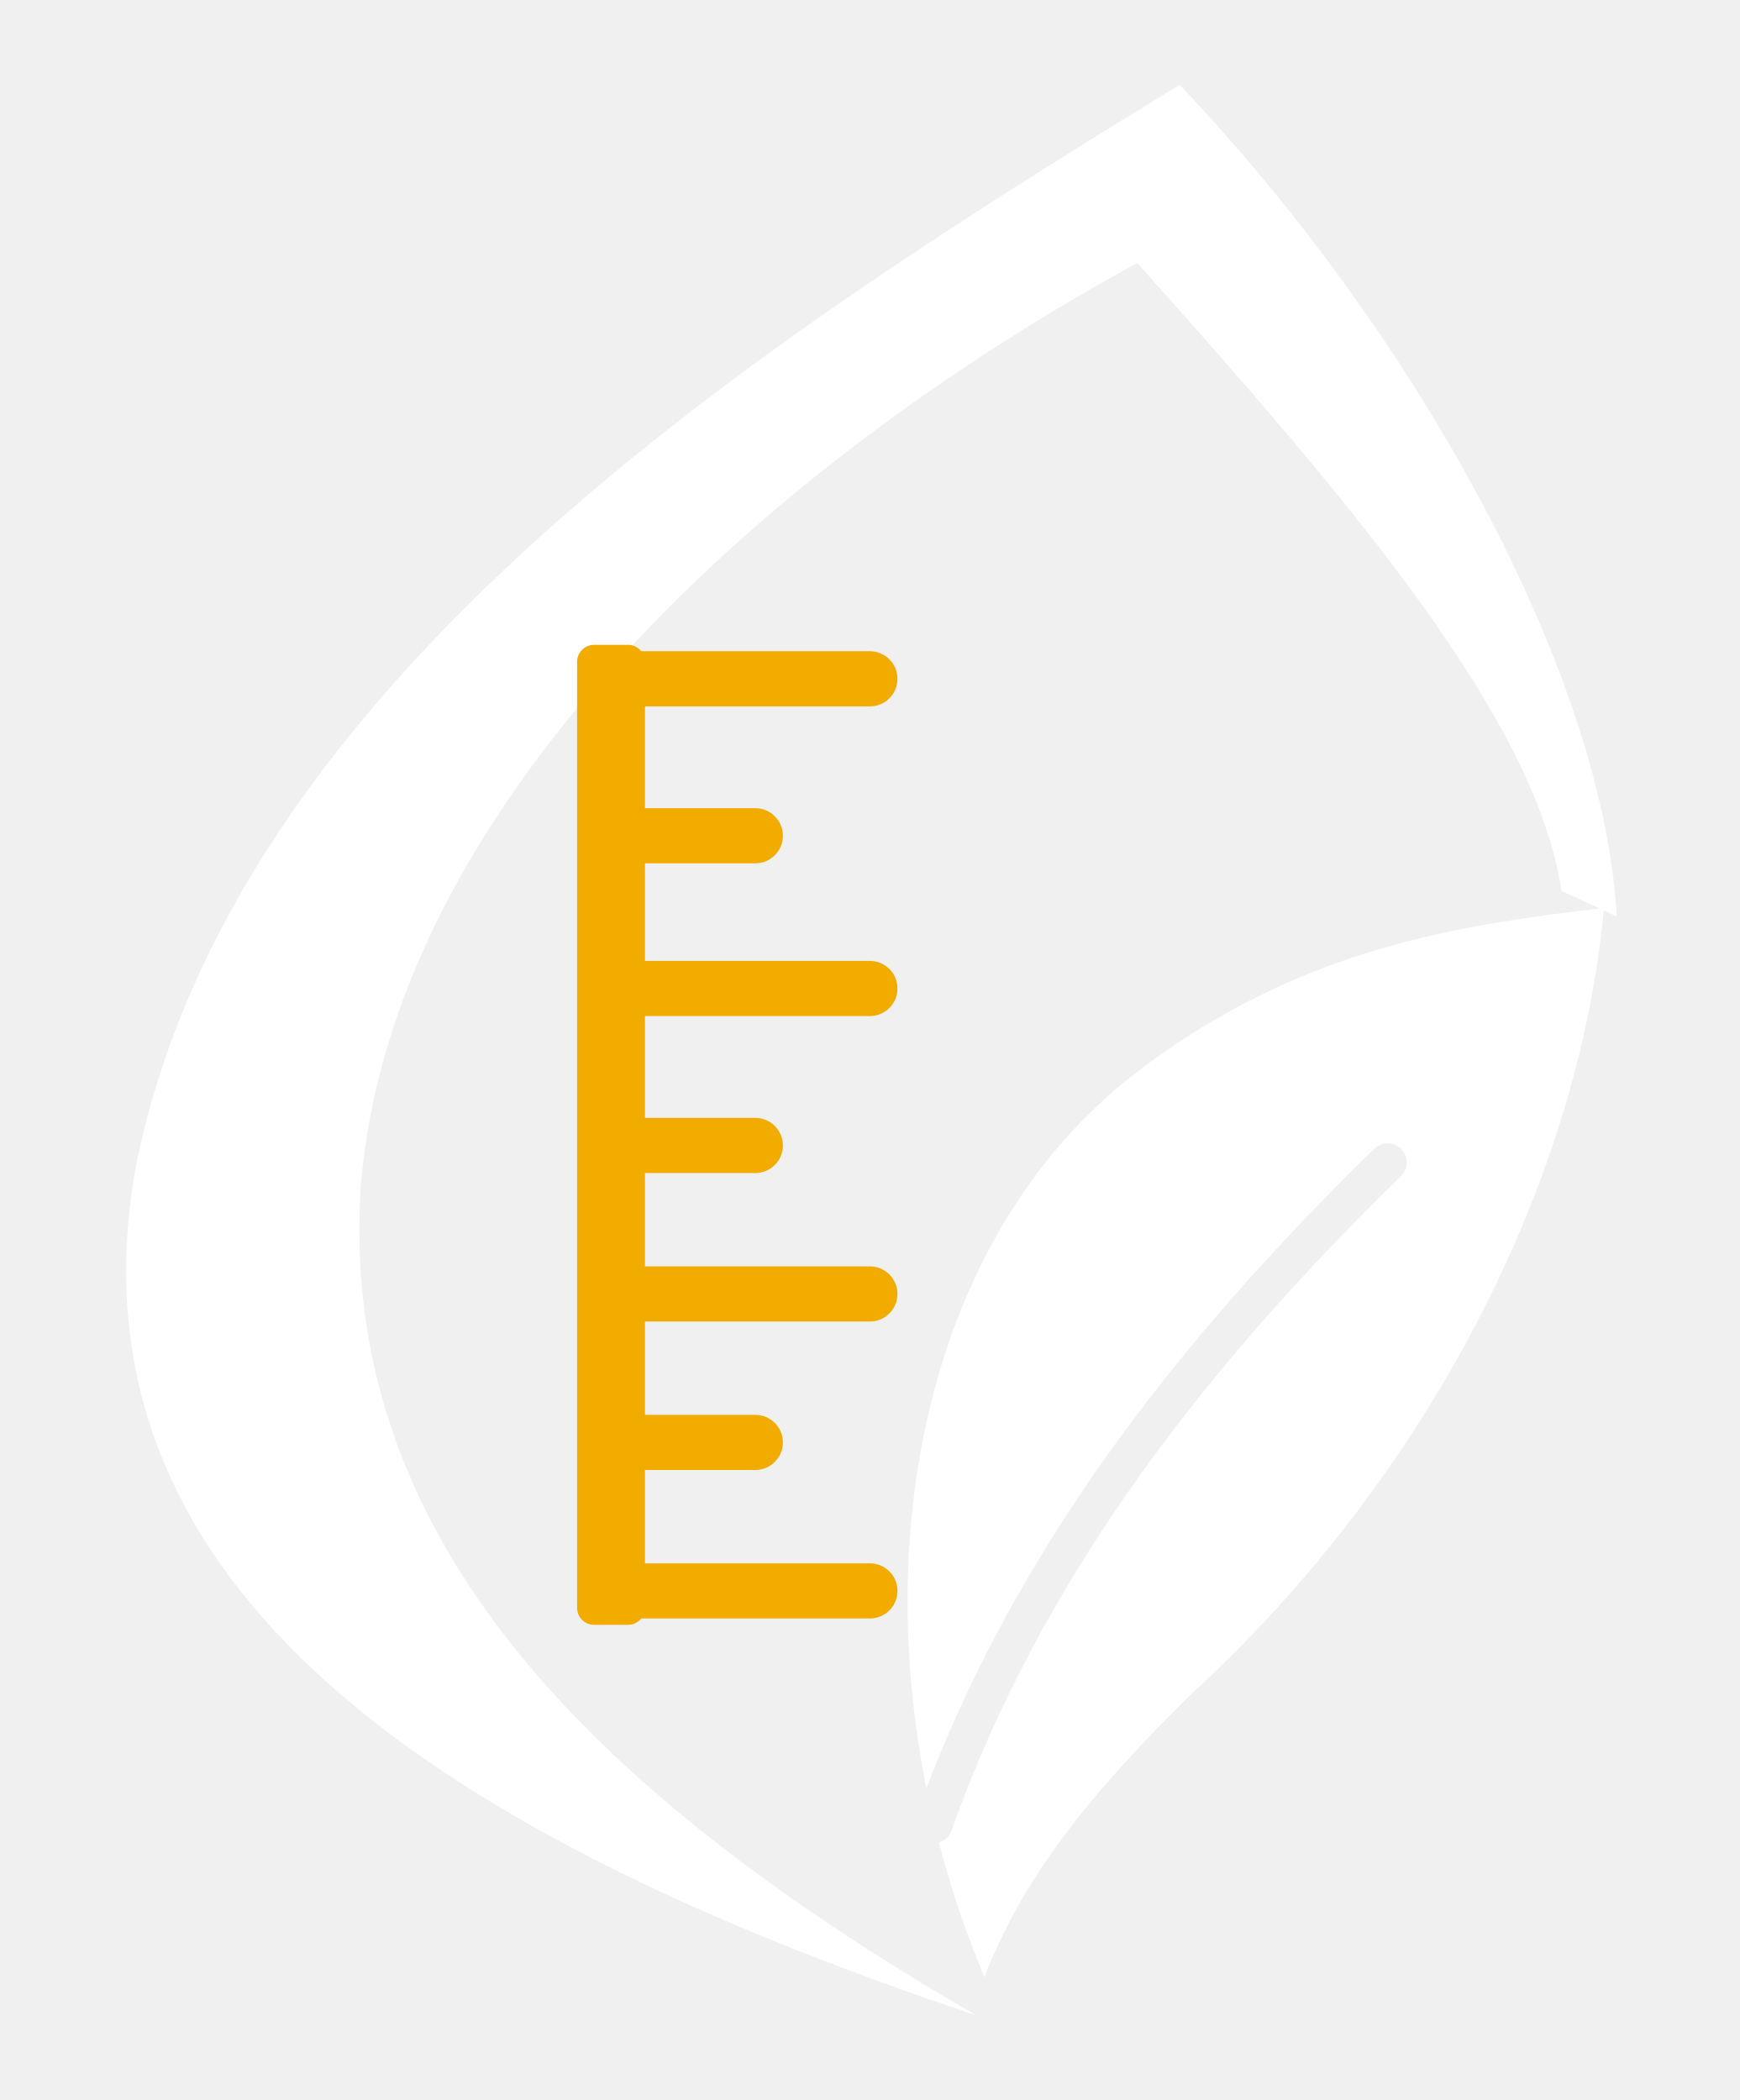
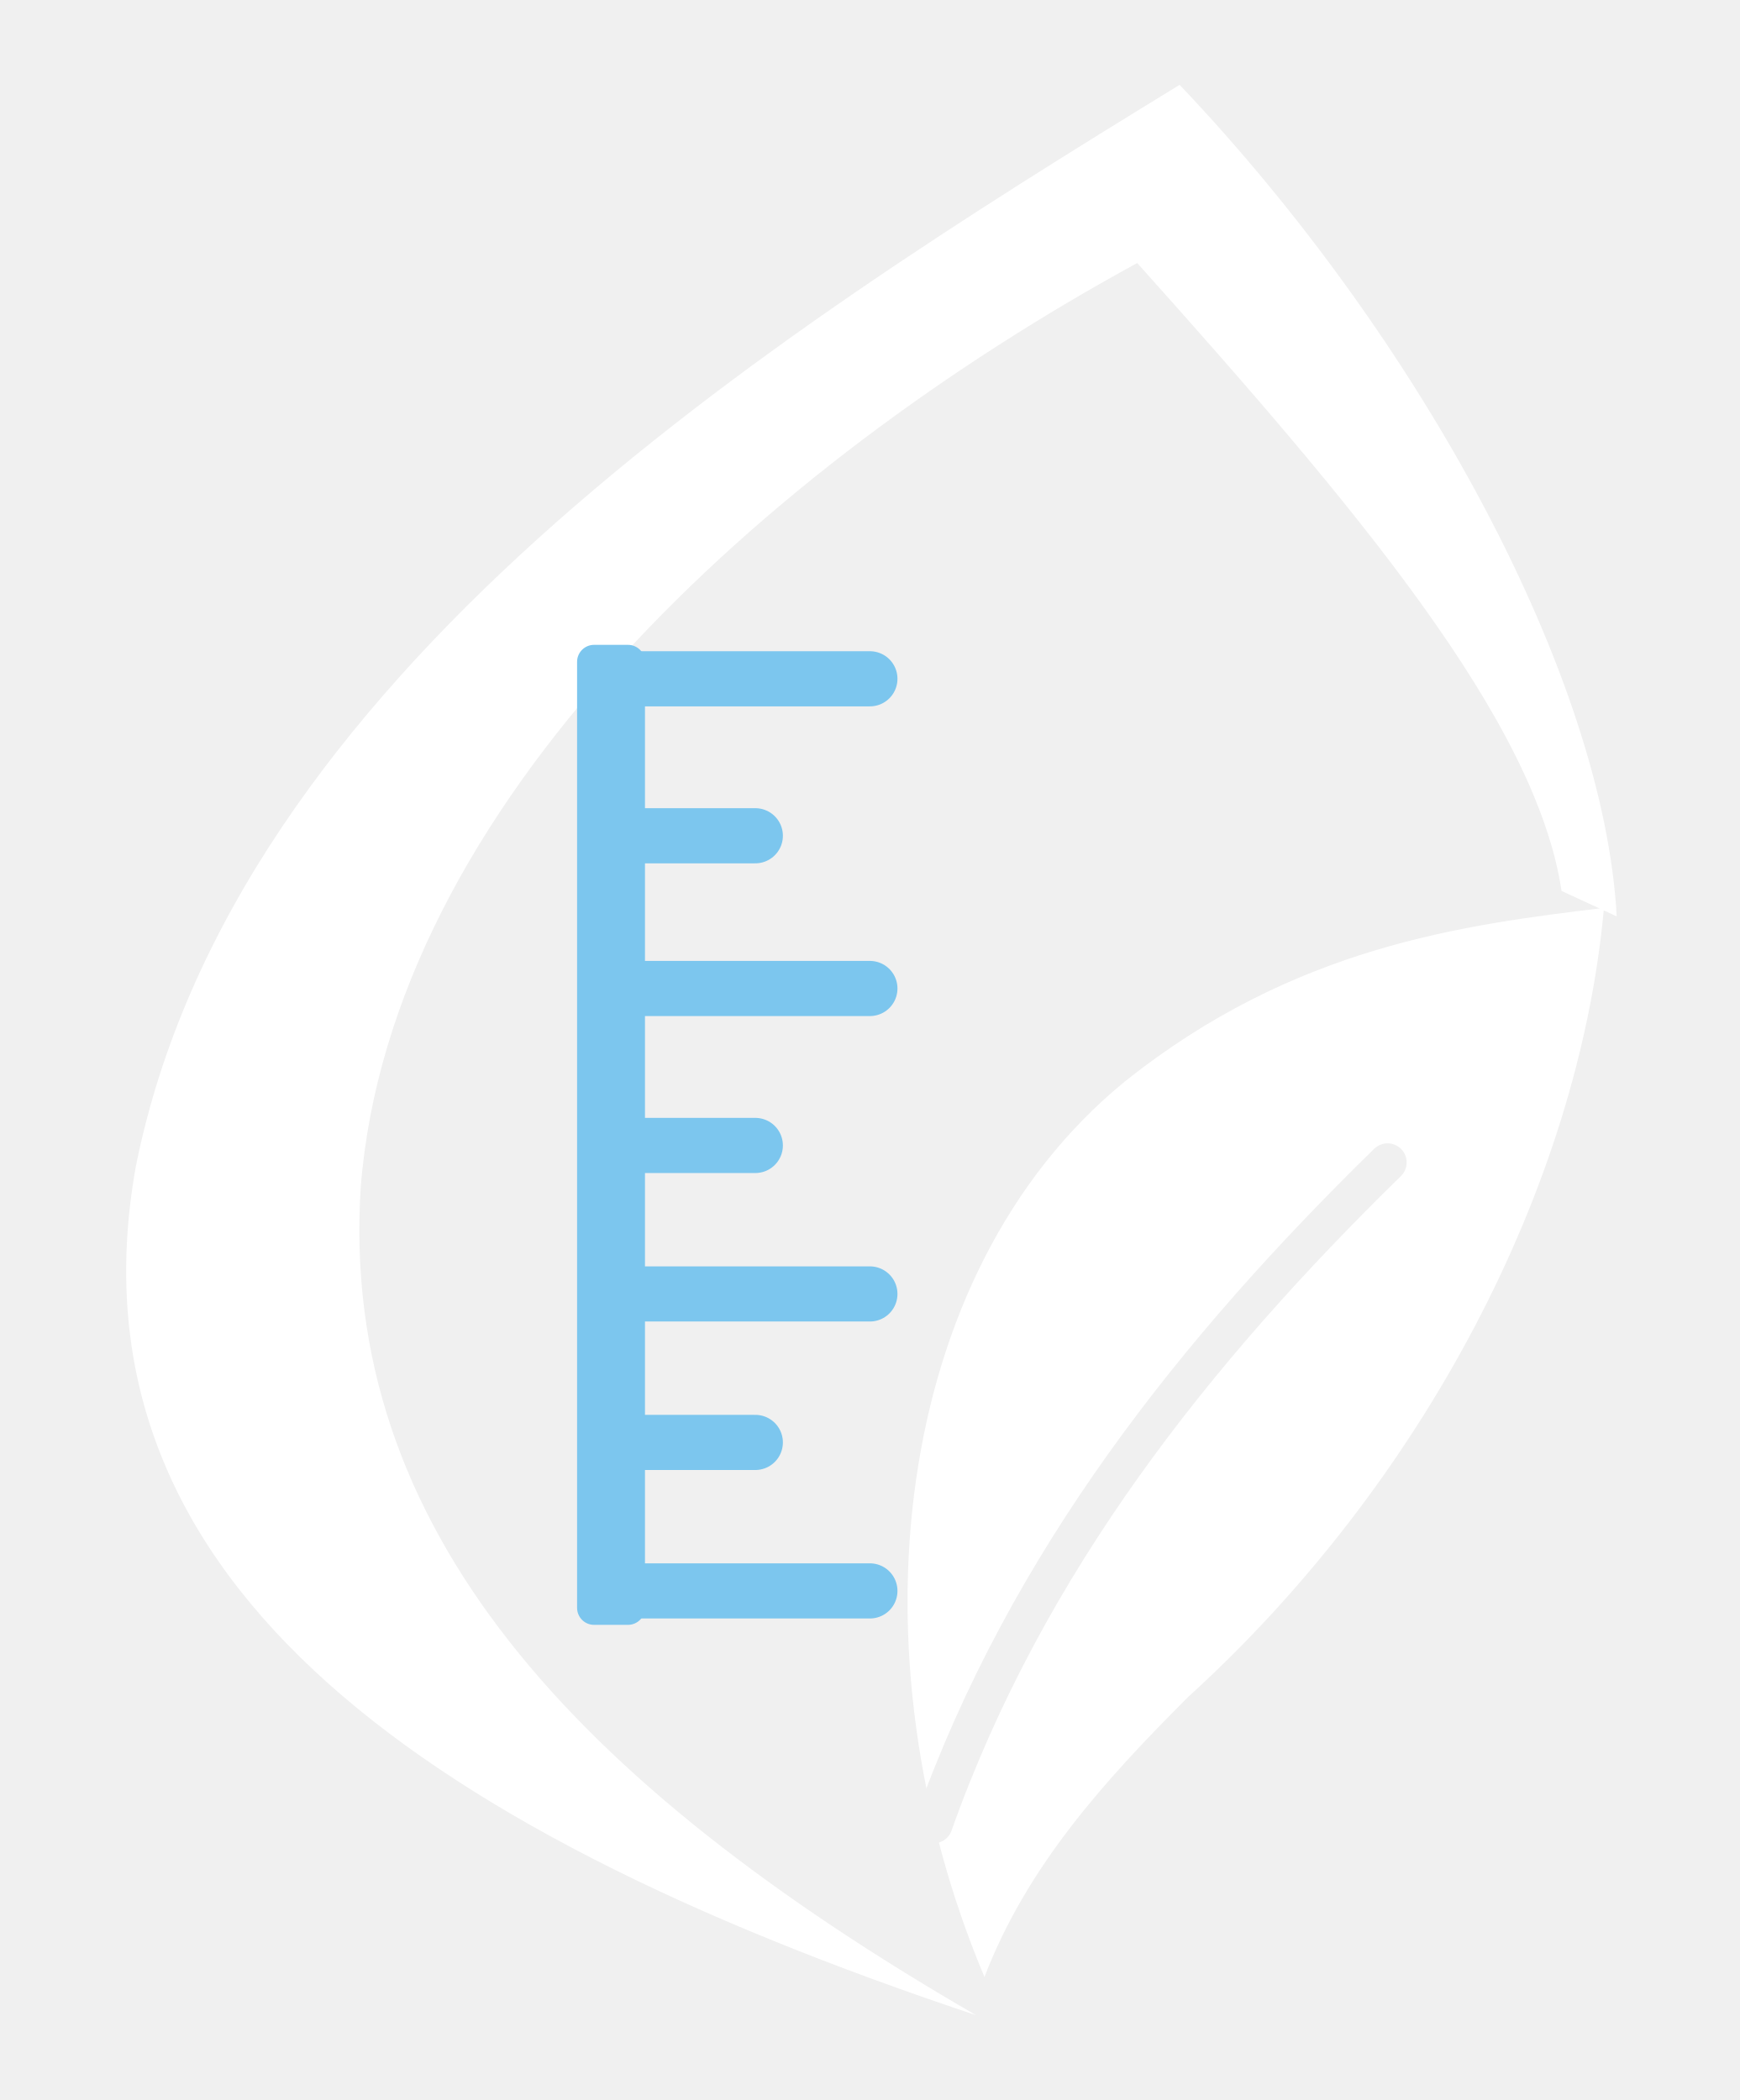
<svg xmlns="http://www.w3.org/2000/svg" viewBox="120 170 410 495" role="img" aria-labelledby="t-sb">
  <defs>
    <mask id="vein-sb" maskUnits="userSpaceOnUse" x="0" y="0" width="2000" height="1000">
      <rect x="0" y="0" width="2000" height="1000" fill="#fff" />
      <path d="M447 444C402 488 362 538 340 600" fill="none" stroke="#000" stroke-width="9" stroke-linecap="round" />
    </mask>
  </defs>
  <g fill="#FFFFFF">
    <path d="M398 190C300 250 175 330 152 445C135 540 215 600 350 645C255 590 200 530 205 450C212 360 300 280 388 232C440 290 482 340 488 380L501 386C498 330 455 250 398 190Z" />
    <path d="M352 636C320 560 330 470 385 425C425 393 465 388 498 384C492 450 455 520 400 570C380 590 362 610 352 636Z" mask="url(#vein-sb)" />
  </g>
-   <g fill="#F2AC00">
+   <g fill="#7CC6EE">
    <rect x="256" y="322" width="16" height="231" rx="4" />
  </g>
-   <g fill="none" stroke="#F2AC00" stroke-width="13" stroke-linecap="round">
+   <g fill="none" stroke="#7CC6EE" stroke-width="13" stroke-linecap="round">
    <path d="M264 330H325" />
    <path d="M264 367H298" />
    <path d="M264 403H325" />
    <path d="M264 440H298" />
    <path d="M264 475H325" />
    <path d="M264 510H298" />
    <path d="M264 545H325" />
  </g>
</svg>
